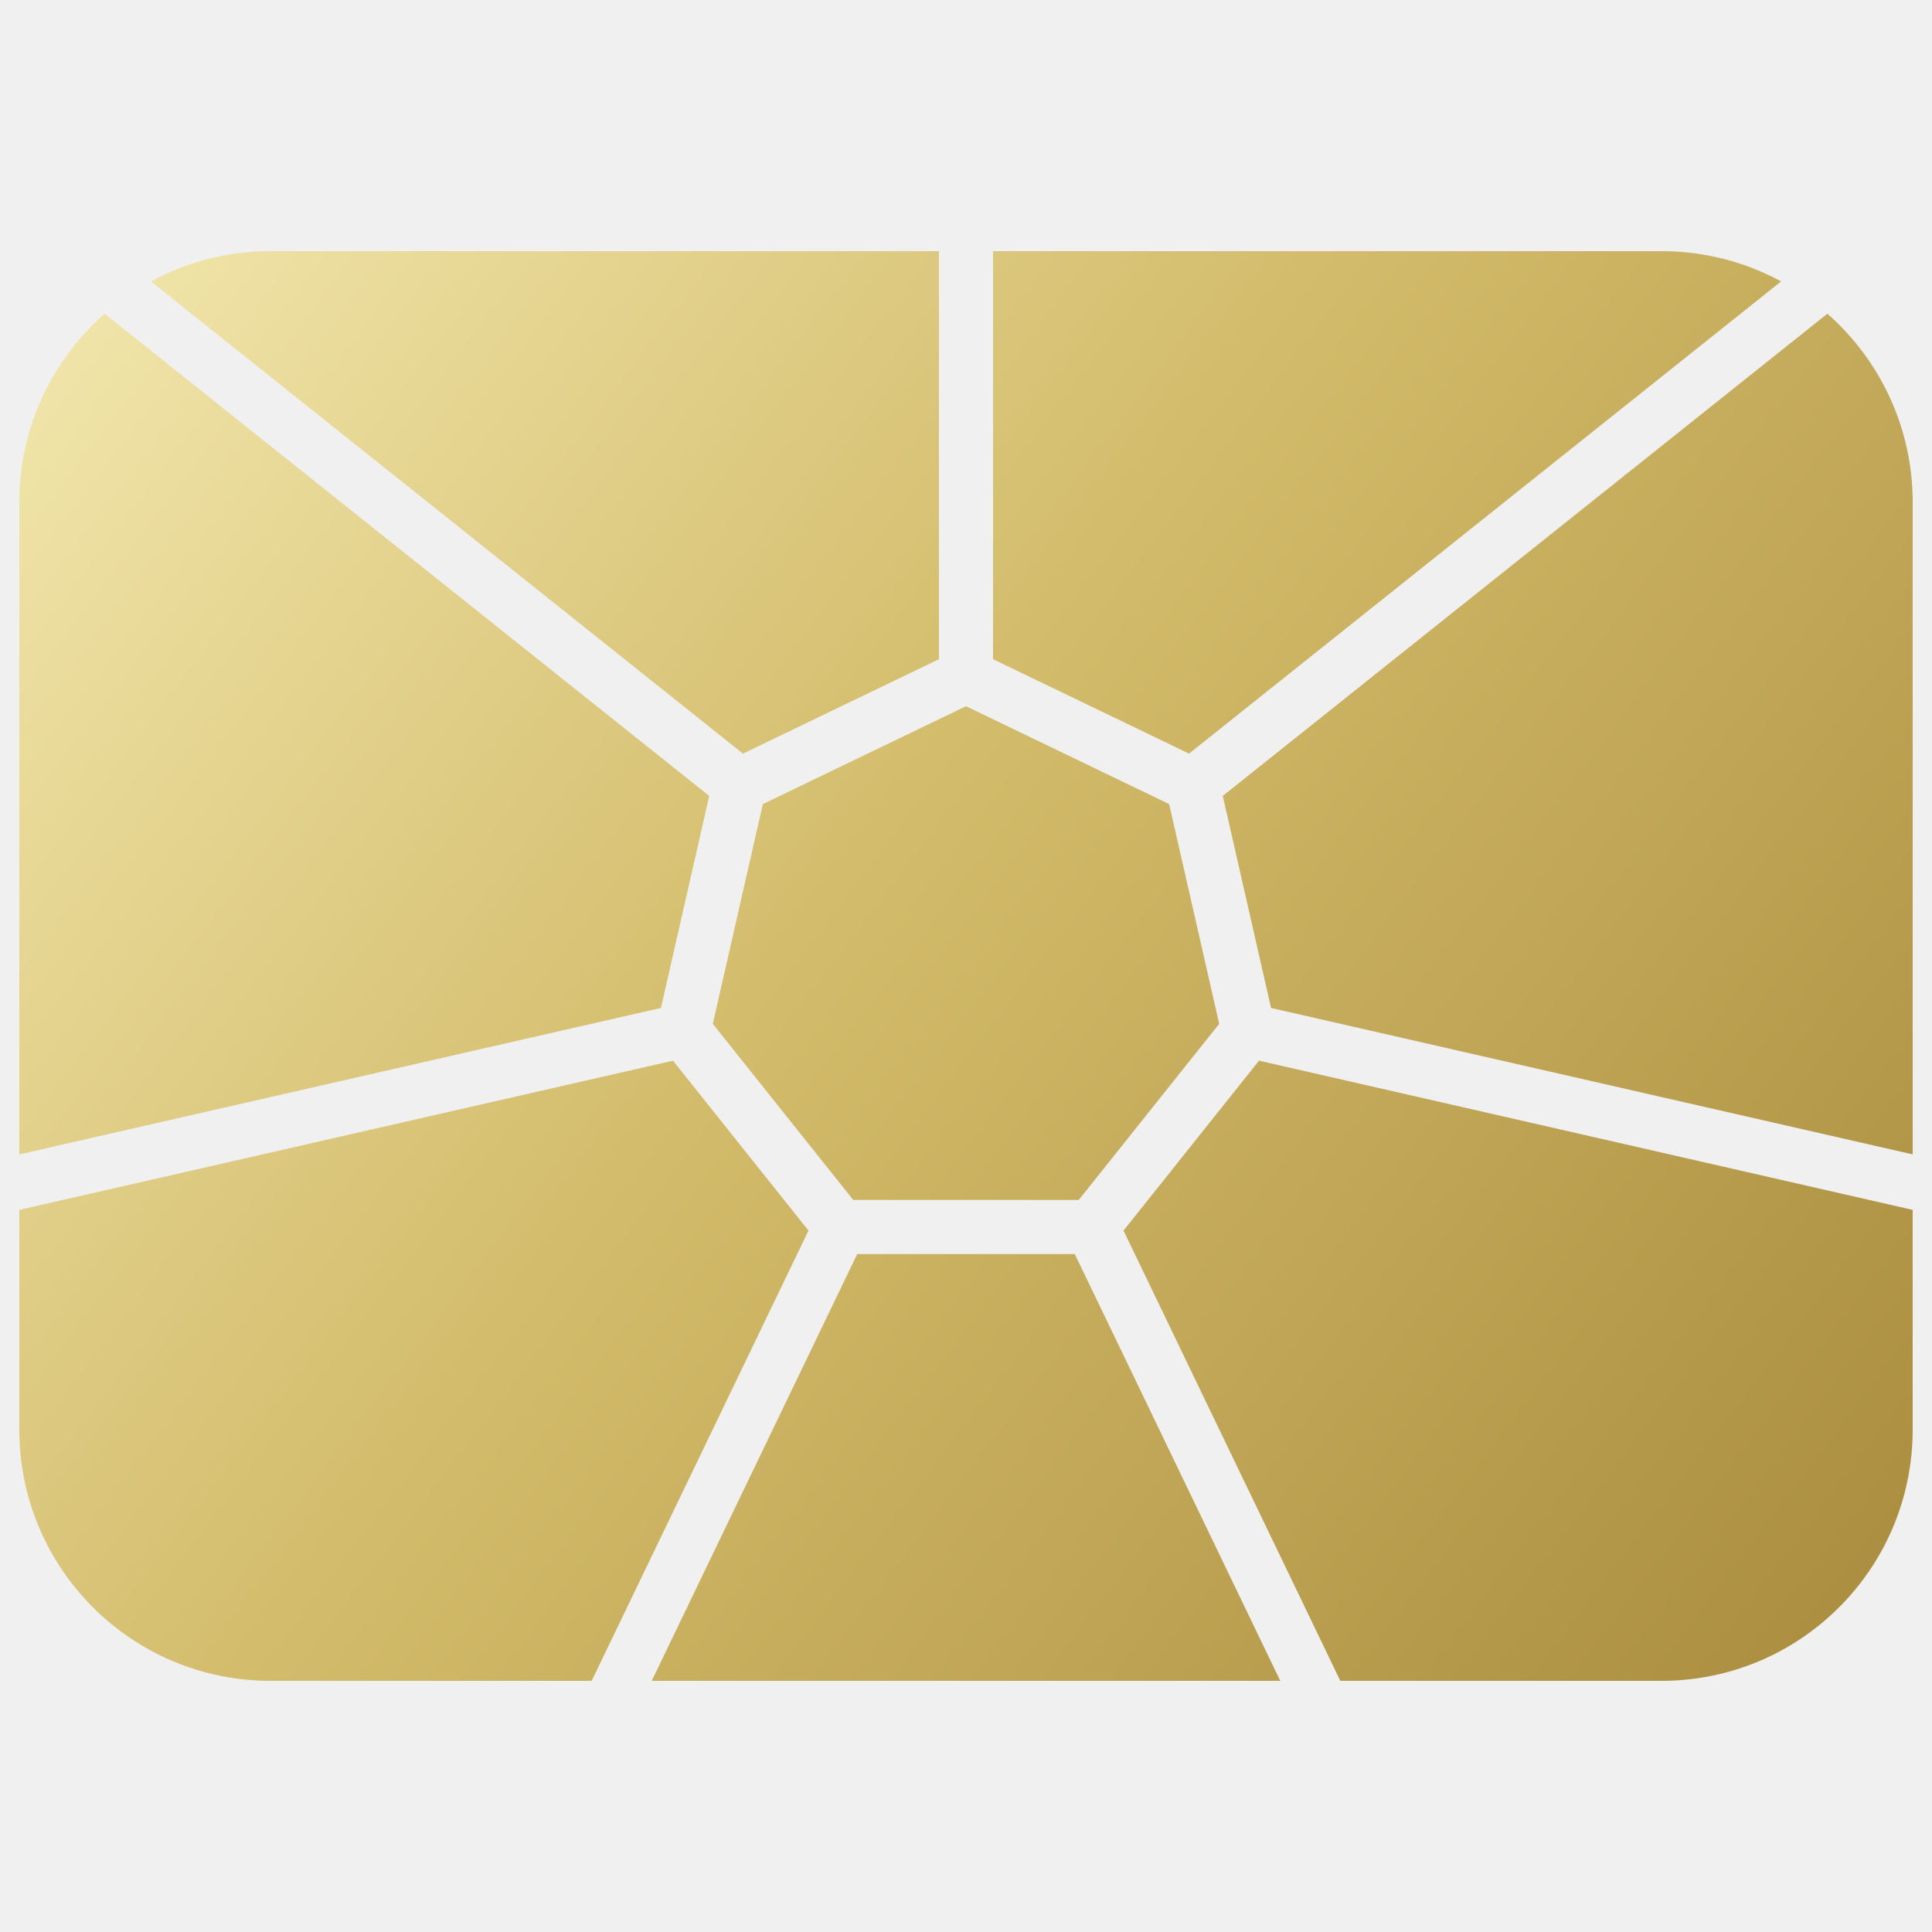
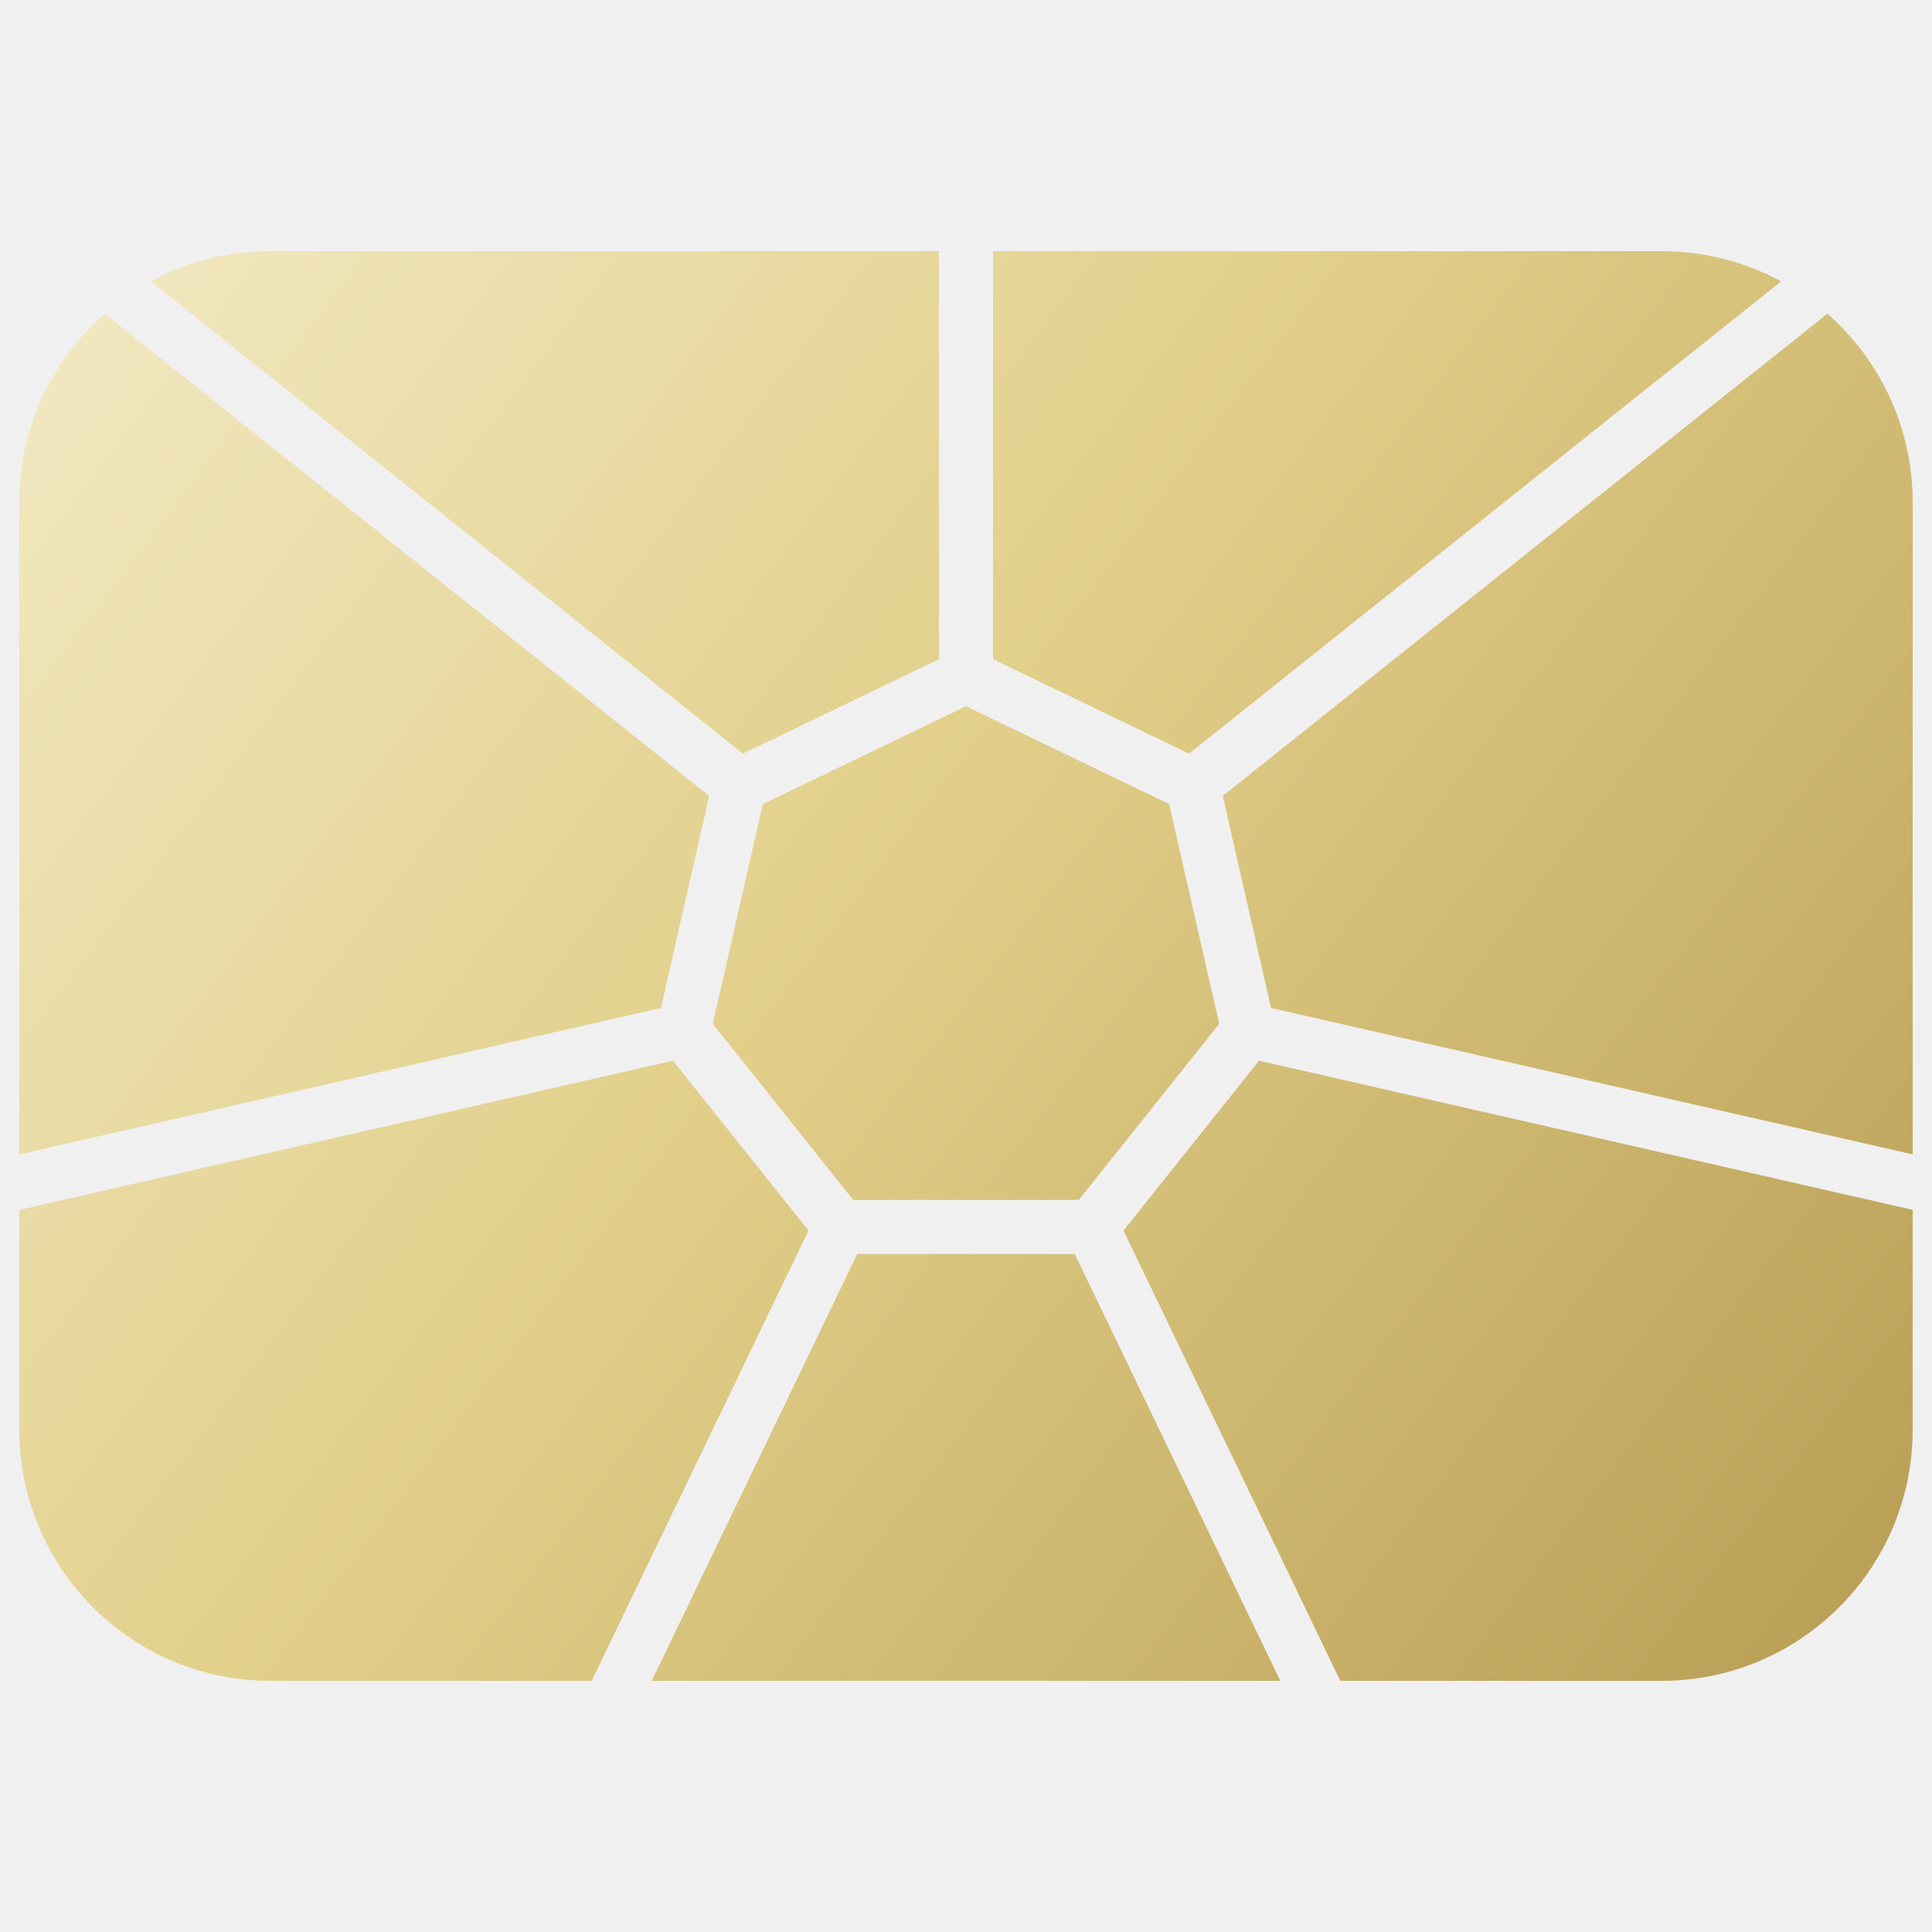
<svg xmlns="http://www.w3.org/2000/svg" viewBox="0 -12 100 100">
  <defs>
    <linearGradient id="auf" gradientUnits="userSpaceOnUse" x1="0" y1="0" x2="100" y2="76">
-       <stop offset="0" stop-color="#f4e9b0" />
-       <stop offset=".45" stop-color="#d2bb6a" />
-       <stop offset="1" stop-color="#a88a3c" />
+       <stop offset="0" stop-color="#F3EAC6" />
+       <stop offset=".45" stop-color="#E1CF89" />
+       <stop offset="1" stop-color="#B79B52" />
    </linearGradient>
    <mask id="mf" maskUnits="userSpaceOnUse" x="-10" y="-10" width="120" height="120">
      <rect x="1" y="1" width="98" height="74" rx="13" fill="#fff" />
      <g stroke="#000" stroke-width="2.8" fill="none" stroke-linecap="round" stroke-linejoin="round">
        <polygon points="50.00,23.00 61.73,28.65 64.62,41.34 56.51,51.51 43.49,51.51 35.38,41.34 38.27,28.65" />
        <line x1="50.00" y1="23.00" x2="50.00" y2="-52.00" />
        <line x1="61.73" y1="28.65" x2="120.36" y2="-18.11" />
        <line x1="64.62" y1="41.34" x2="137.74" y2="58.03" />
        <line x1="56.51" y1="51.51" x2="89.05" y2="119.09" />
        <line x1="43.49" y1="51.51" x2="10.95" y2="119.09" />
        <line x1="35.38" y1="41.34" x2="-37.74" y2="58.03" />
        <line x1="38.27" y1="28.65" x2="-20.36" y2="-18.11" />
      </g>
    </mask>
  </defs>
  <rect x="-10" y="-10" width="120" height="120" fill="url(#auf)" mask="url(#mf)" />
</svg>
